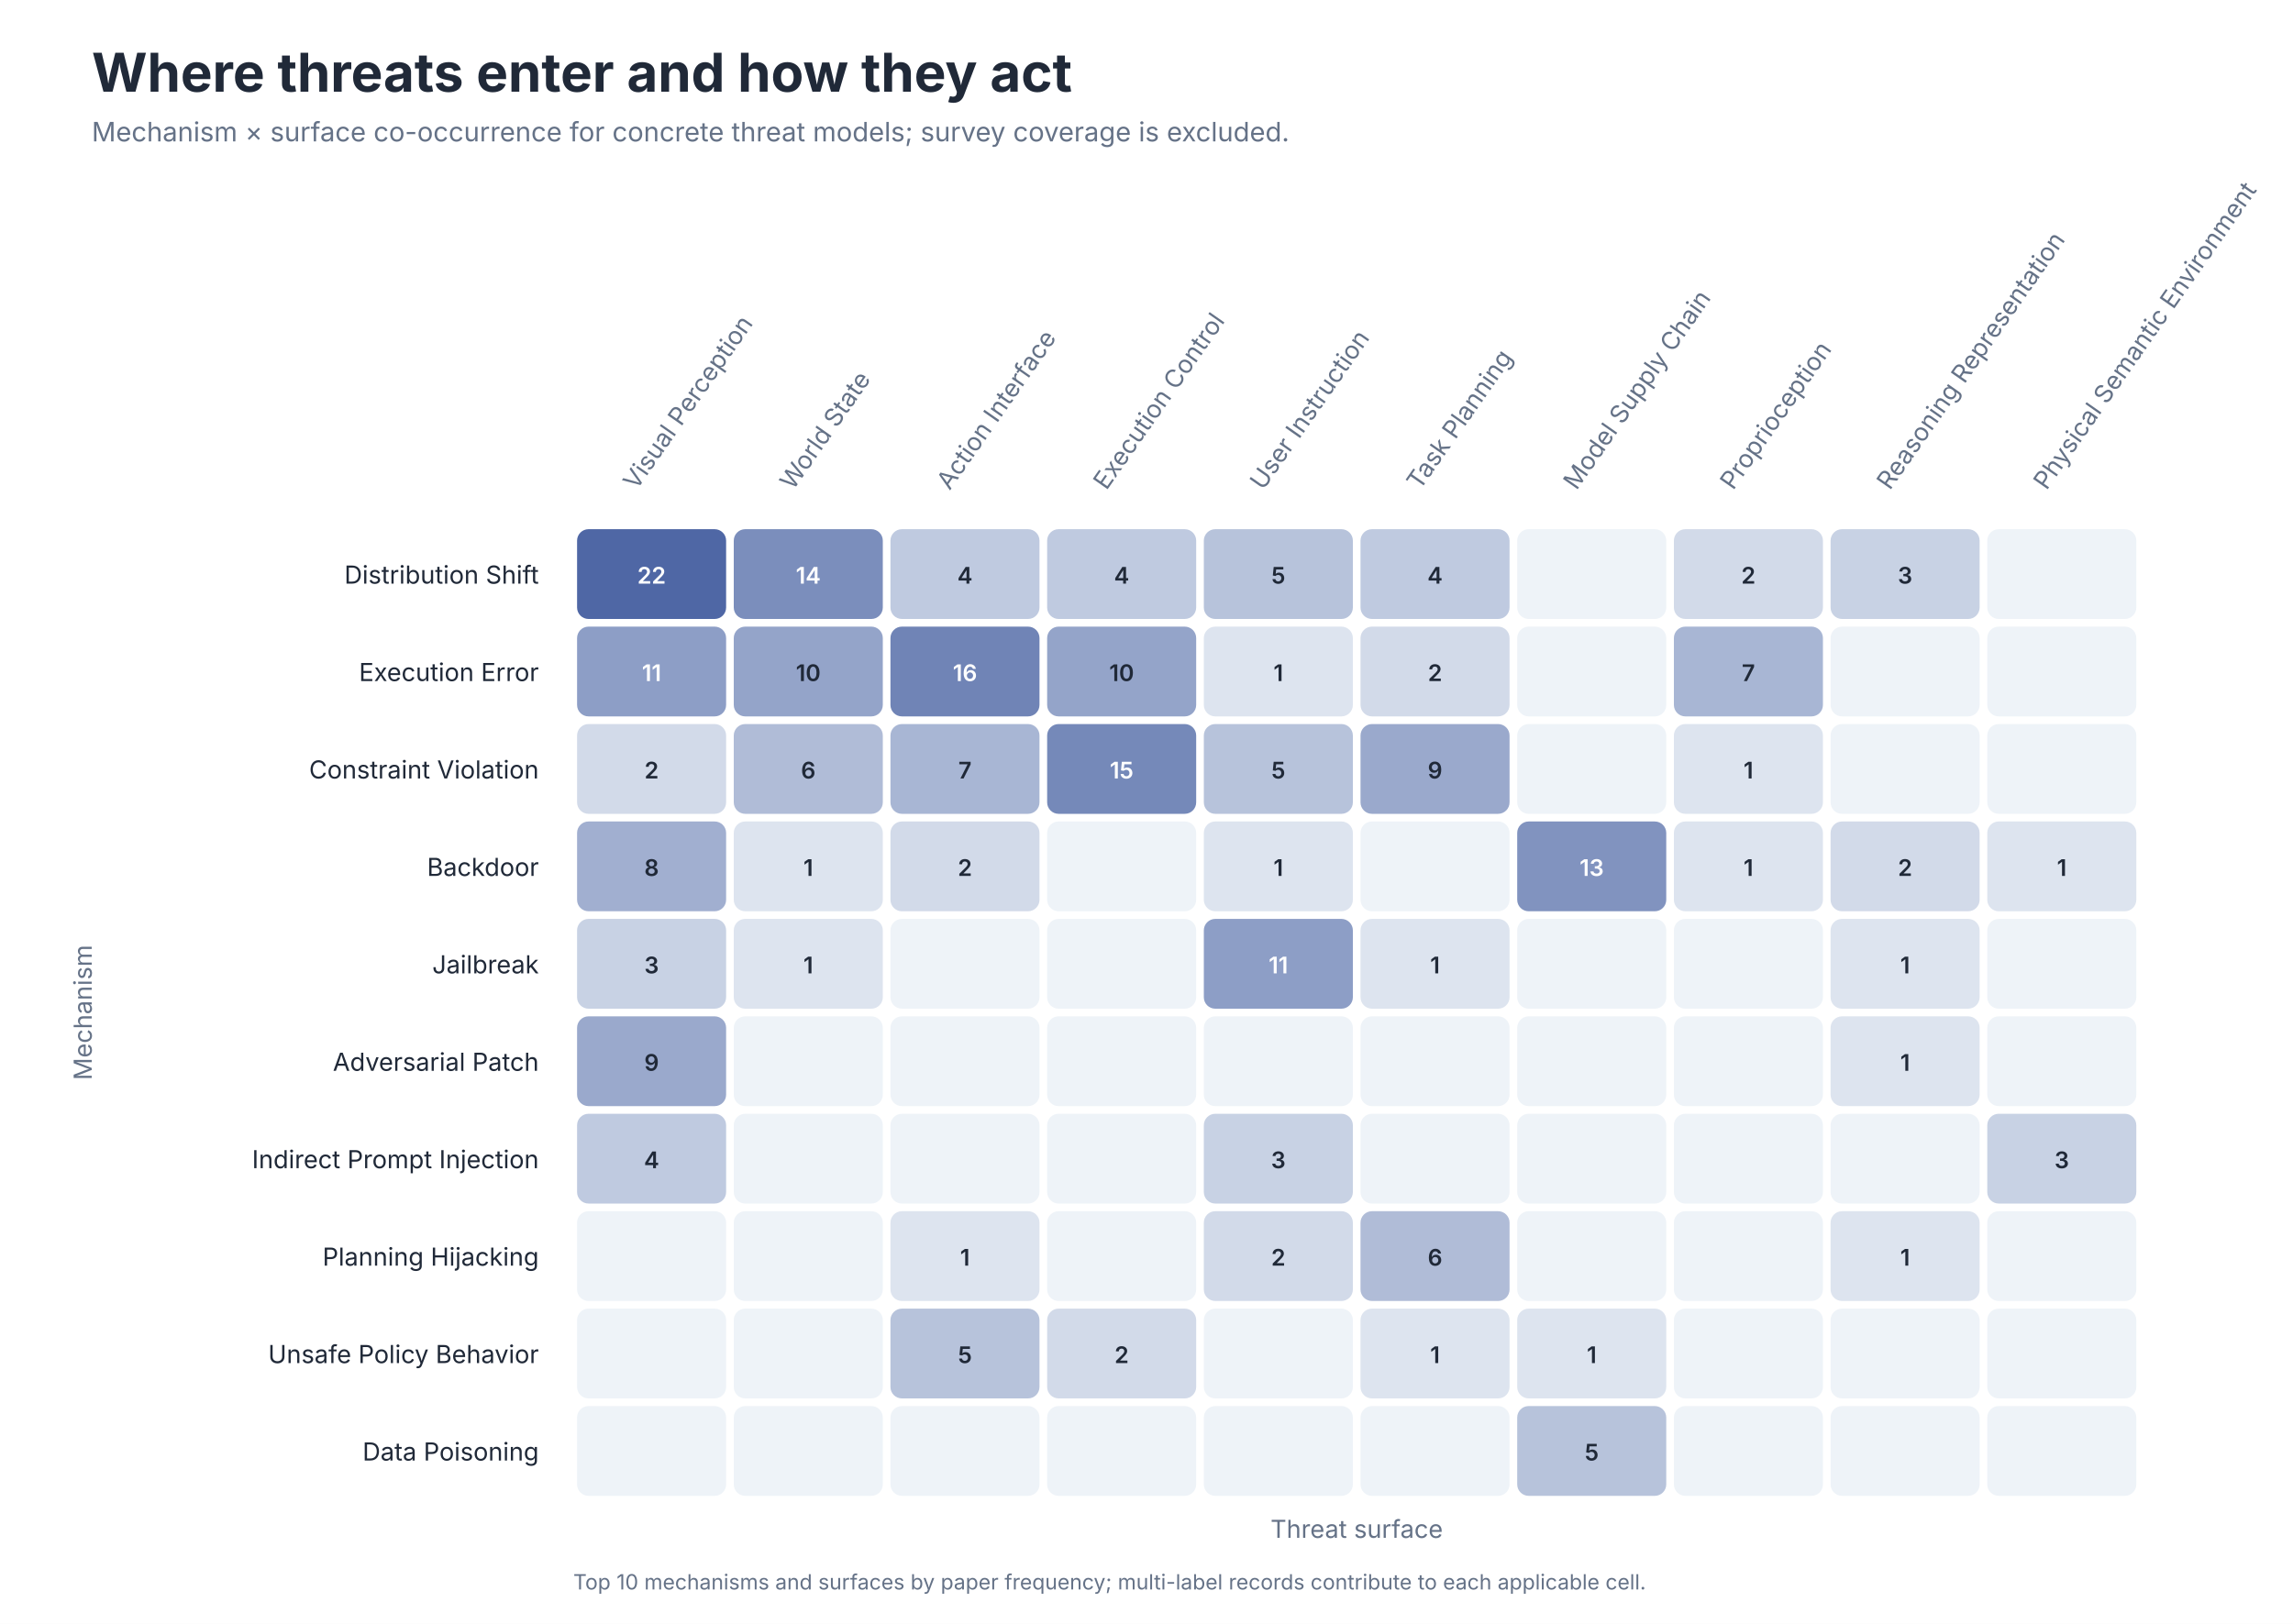
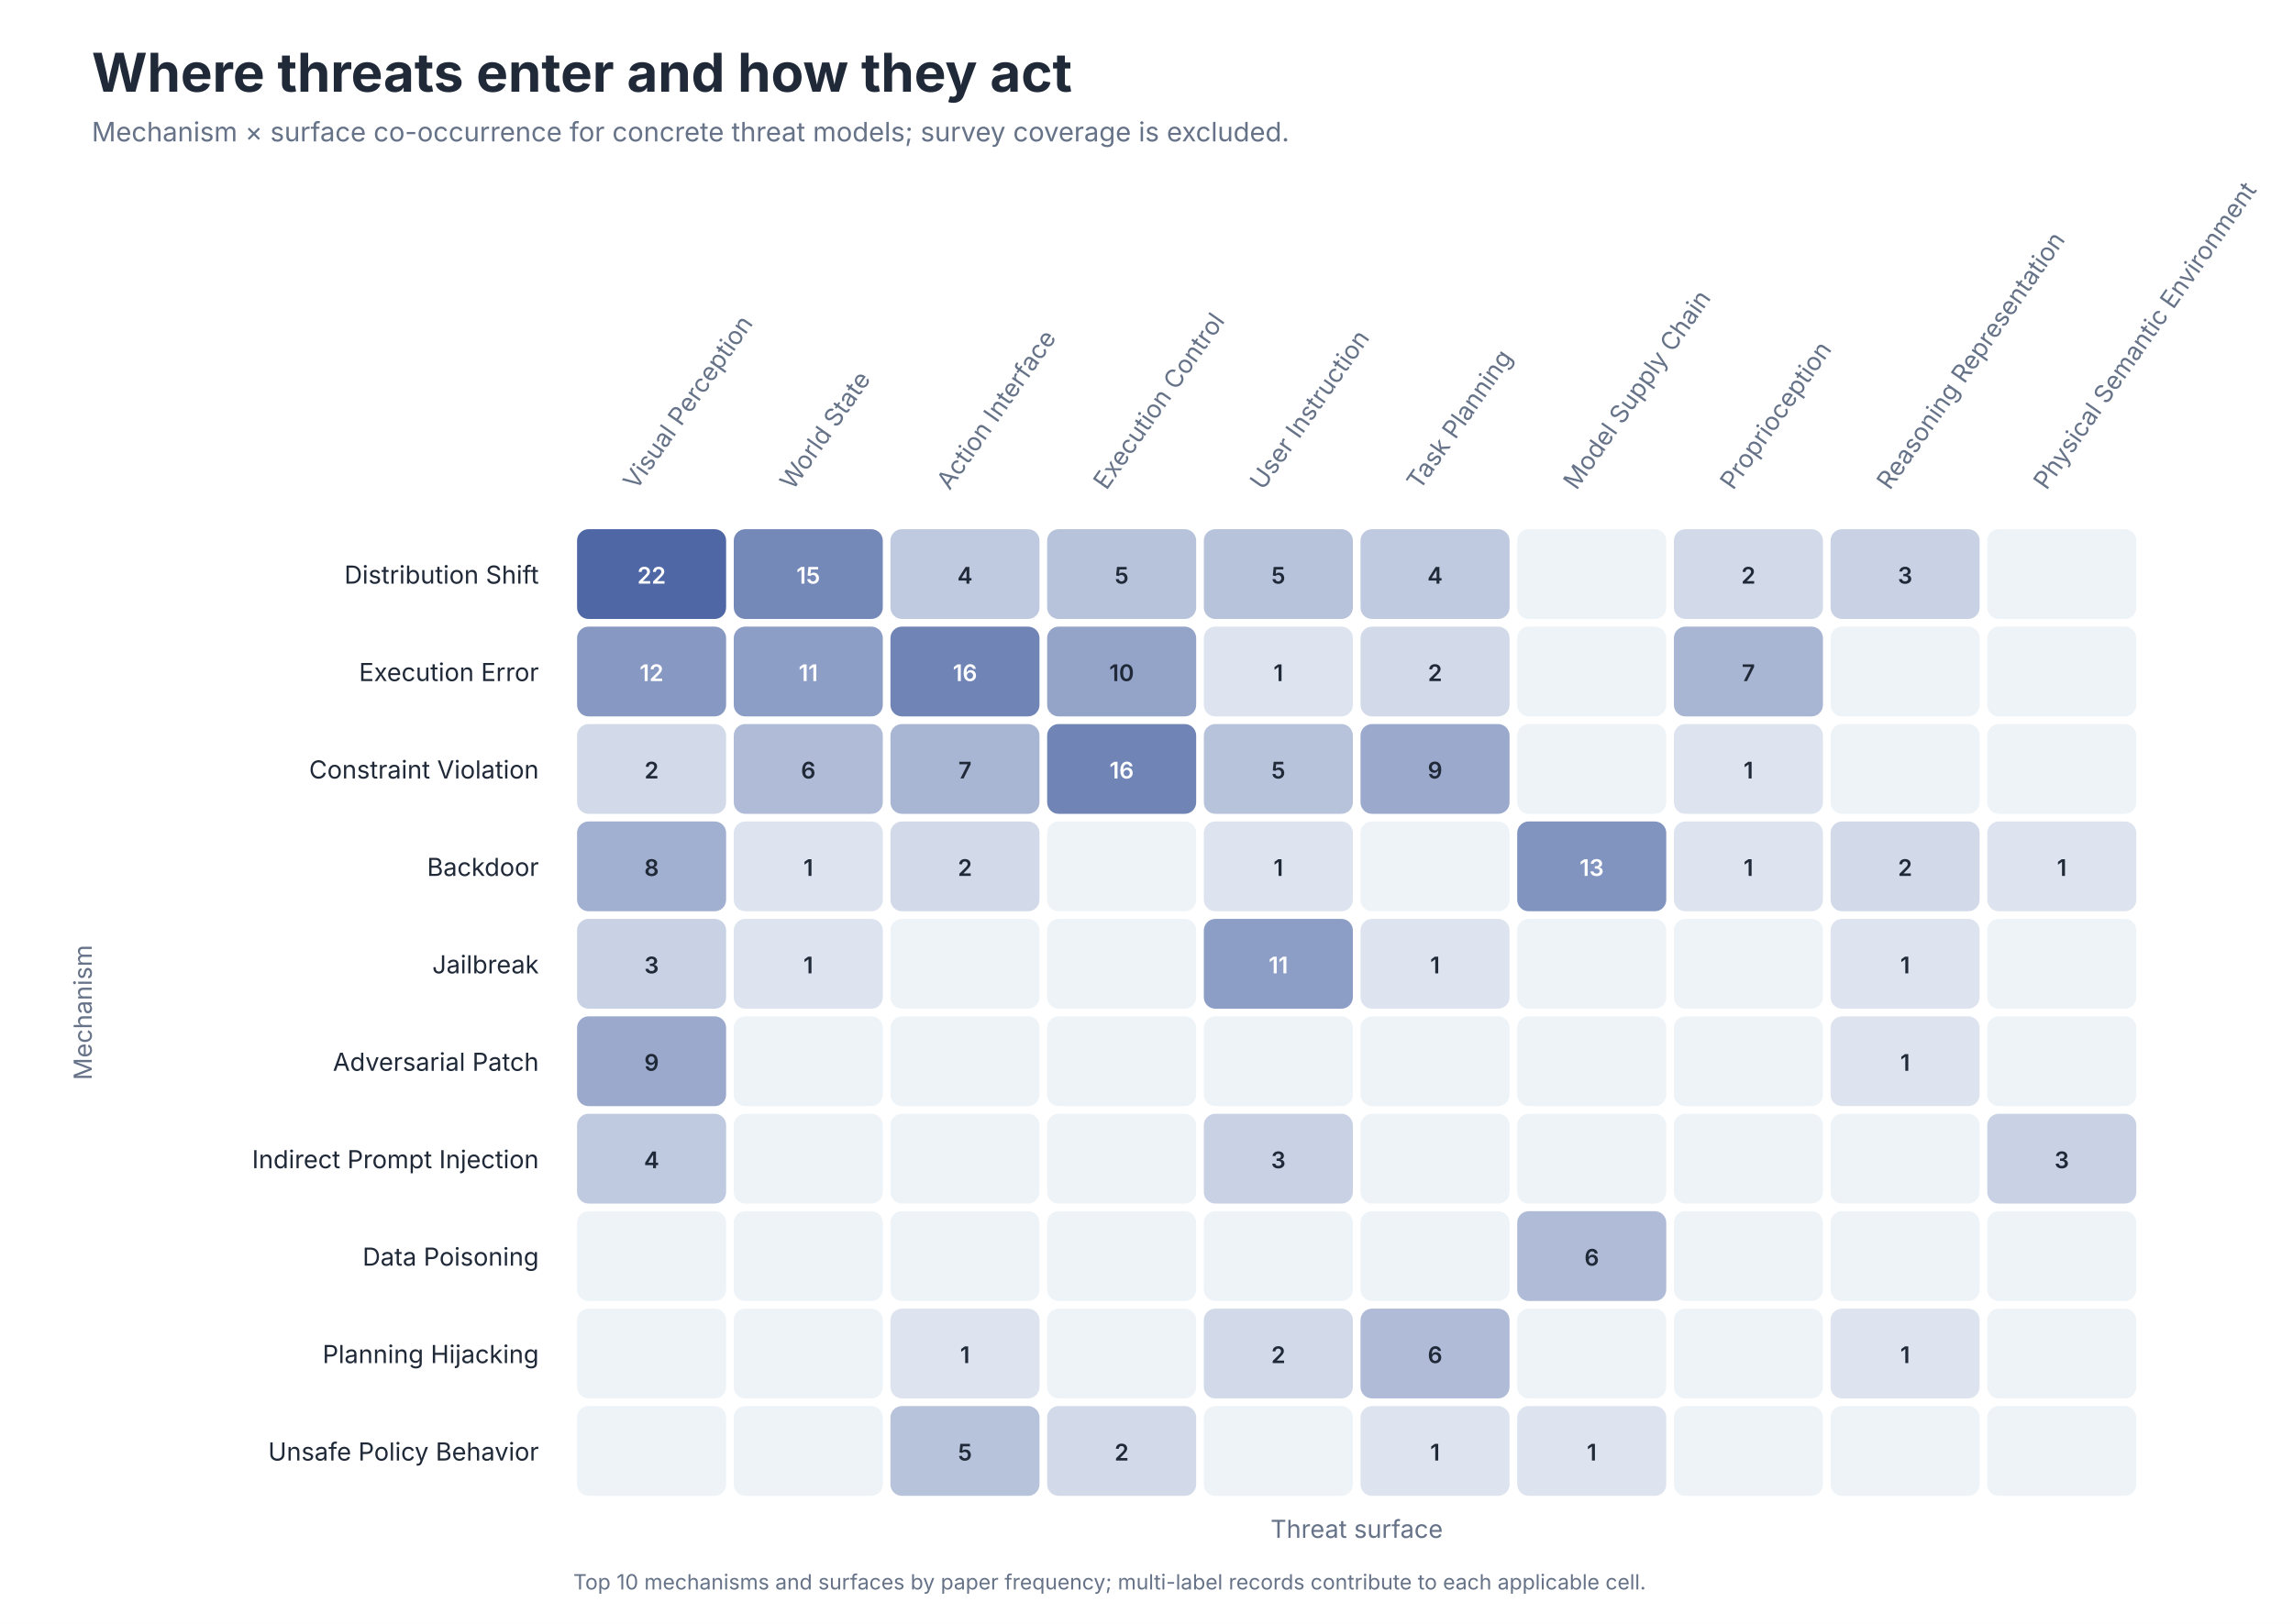
<svg xmlns="http://www.w3.org/2000/svg" role="img" aria-labelledby="title desc" viewBox="0 0 1200 850">
  <style>
text { font-family: -apple-system, BlinkMacSystemFont, 'Segoe UI', sans-serif; }
.title { font-size: 28px; font-weight: 650; fill: #202938; }
.subtitle { font-size: 14px; fill: #657287; }
.axis { font-size: 13px; fill: #657287; }
.label { font-size: 13px; fill: #202938; }
.small { font-size: 11px; fill: #657287; }
</style>
  <rect width="1200" height="850" fill="#FFFFFF" />
  <text class="title" x="48" y="48">Where threats enter and how they act</text>
  <text class="subtitle" x="48" y="74">Mechanism × surface co-occurrence for concrete threat models; survey coverage is excluded.</text>
  <text class="axis" text-anchor="start" transform="translate(333.0 257) rotate(-55)">Visual Perception</text>
  <text class="axis" text-anchor="start" transform="translate(415.0 257) rotate(-55)">World State</text>
  <text class="axis" text-anchor="start" transform="translate(497.0 257) rotate(-55)">Action Interface</text>
  <text class="axis" text-anchor="start" transform="translate(579.0 257) rotate(-55)">Execution Control</text>
  <text class="axis" text-anchor="start" transform="translate(661.0 257) rotate(-55)">User Instruction</text>
  <text class="axis" text-anchor="start" transform="translate(743.0 257) rotate(-55)">Task Planning</text>
  <text class="axis" text-anchor="start" transform="translate(825.0 257) rotate(-55)">Model Supply Chain</text>
  <text class="axis" text-anchor="start" transform="translate(907.0 257) rotate(-55)">Proprioception</text>
  <text class="axis" text-anchor="start" transform="translate(989.0 257) rotate(-55)">Reasoning Representation</text>
  <text class="axis" text-anchor="start" transform="translate(1071.0 257) rotate(-55)">Physical Semantic Environment</text>
  <text class="label" x="282" y="305.5" text-anchor="end">Distribution Shift</text>
  <rect x="302" y="277" width="78" height="47" rx="6" fill="#4F67A5" />
  <text x="341.0" y="305.5" text-anchor="middle" font-size="12" font-weight="600" fill="#FFFFFF">22</text>
-   <rect x="384" y="277" width="78" height="47" rx="6" fill="#7B8EBC" />
-   <text x="423.0" y="305.5" text-anchor="middle" font-size="12" font-weight="600" fill="#FFFFFF">14</text>
+   <rect x="384" y="277" width="78" height="47" rx="6" fill="#7589B9" />
+   <text x="423.0" y="305.5" text-anchor="middle" font-size="12" font-weight="600" fill="#FFFFFF">15</text>
  <rect x="466" y="277" width="78" height="47" rx="6" fill="#BFCAE0" />
  <text x="505.0" y="305.5" text-anchor="middle" font-size="12" font-weight="600" fill="#202938">4</text>
-   <rect x="548" y="277" width="78" height="47" rx="6" fill="#BFCAE0" />
-   <text x="587.0" y="305.5" text-anchor="middle" font-size="12" font-weight="600" fill="#202938">4</text>
+   <rect x="548" y="277" width="78" height="47" rx="6" fill="#B7C3DB" />
+   <text x="587.0" y="305.5" text-anchor="middle" font-size="12" font-weight="600" fill="#202938">5</text>
  <rect x="630" y="277" width="78" height="47" rx="6" fill="#B7C3DB" />
  <text x="669.0" y="305.5" text-anchor="middle" font-size="12" font-weight="600" fill="#202938">5</text>
  <rect x="712" y="277" width="78" height="47" rx="6" fill="#BFCAE0" />
  <text x="751.0" y="305.5" text-anchor="middle" font-size="12" font-weight="600" fill="#202938">4</text>
  <rect x="794" y="277" width="78" height="47" rx="6" fill="#EEF3F8" />
  <text x="833.0" y="305.5" text-anchor="middle" font-size="12" font-weight="600" fill="#202938" />
  <rect x="876" y="277" width="78" height="47" rx="6" fill="#D2DAE9" />
  <text x="915.0" y="305.5" text-anchor="middle" font-size="12" font-weight="600" fill="#202938">2</text>
  <rect x="958" y="277" width="78" height="47" rx="6" fill="#C8D2E4" />
  <text x="997.0" y="305.5" text-anchor="middle" font-size="12" font-weight="600" fill="#202938">3</text>
  <rect x="1040" y="277" width="78" height="47" rx="6" fill="#EEF3F8" />
  <text x="1079.0" y="305.5" text-anchor="middle" font-size="12" font-weight="600" fill="#202938" />
  <text class="label" x="282" y="356.5" text-anchor="end">Execution Error</text>
-   <rect x="302" y="328" width="78" height="47" rx="6" fill="#8D9EC6" />
-   <text x="341.0" y="356.5" text-anchor="middle" font-size="12" font-weight="600" fill="#FFFFFF">11</text>
-   <rect x="384" y="328" width="78" height="47" rx="6" fill="#94A4C9" />
-   <text x="423.0" y="356.5" text-anchor="middle" font-size="12" font-weight="600" fill="#202938">10</text>
+   <rect x="302" y="328" width="78" height="47" rx="6" fill="#8799C2" />
+   <text x="341.0" y="356.5" text-anchor="middle" font-size="12" font-weight="600" fill="#FFFFFF">12</text>
+   <rect x="384" y="328" width="78" height="47" rx="6" fill="#8D9EC6" />
+   <text x="423.0" y="356.5" text-anchor="middle" font-size="12" font-weight="600" fill="#FFFFFF">11</text>
  <rect x="466" y="328" width="78" height="47" rx="6" fill="#7084B6" />
  <text x="505.0" y="356.5" text-anchor="middle" font-size="12" font-weight="600" fill="#FFFFFF">16</text>
  <rect x="548" y="328" width="78" height="47" rx="6" fill="#94A4C9" />
  <text x="587.0" y="356.5" text-anchor="middle" font-size="12" font-weight="600" fill="#202938">10</text>
  <rect x="630" y="328" width="78" height="47" rx="6" fill="#DDE4EF" />
  <text x="669.0" y="356.5" text-anchor="middle" font-size="12" font-weight="600" fill="#202938">1</text>
  <rect x="712" y="328" width="78" height="47" rx="6" fill="#D2DAE9" />
  <text x="751.0" y="356.5" text-anchor="middle" font-size="12" font-weight="600" fill="#202938">2</text>
  <rect x="794" y="328" width="78" height="47" rx="6" fill="#EEF3F8" />
  <text x="833.0" y="356.5" text-anchor="middle" font-size="12" font-weight="600" fill="#202938" />
  <rect x="876" y="328" width="78" height="47" rx="6" fill="#A8B6D4" />
  <text x="915.0" y="356.5" text-anchor="middle" font-size="12" font-weight="600" fill="#202938">7</text>
  <rect x="958" y="328" width="78" height="47" rx="6" fill="#EEF3F8" />
  <text x="997.0" y="356.5" text-anchor="middle" font-size="12" font-weight="600" fill="#202938" />
  <rect x="1040" y="328" width="78" height="47" rx="6" fill="#EEF3F8" />
  <text x="1079.0" y="356.5" text-anchor="middle" font-size="12" font-weight="600" fill="#202938" />
  <text class="label" x="282" y="407.5" text-anchor="end">Constraint Violation</text>
  <rect x="302" y="379" width="78" height="47" rx="6" fill="#D2DAE9" />
  <text x="341.0" y="407.5" text-anchor="middle" font-size="12" font-weight="600" fill="#202938">2</text>
  <rect x="384" y="379" width="78" height="47" rx="6" fill="#B0BCD7" />
  <text x="423.0" y="407.5" text-anchor="middle" font-size="12" font-weight="600" fill="#202938">6</text>
  <rect x="466" y="379" width="78" height="47" rx="6" fill="#A8B6D4" />
  <text x="505.0" y="407.5" text-anchor="middle" font-size="12" font-weight="600" fill="#202938">7</text>
-   <rect x="548" y="379" width="78" height="47" rx="6" fill="#7589B9" />
-   <text x="587.0" y="407.5" text-anchor="middle" font-size="12" font-weight="600" fill="#FFFFFF">15</text>
+   <rect x="548" y="379" width="78" height="47" rx="6" fill="#7084B6" />
+   <text x="587.0" y="407.5" text-anchor="middle" font-size="12" font-weight="600" fill="#FFFFFF">16</text>
  <rect x="630" y="379" width="78" height="47" rx="6" fill="#B7C3DB" />
  <text x="669.0" y="407.5" text-anchor="middle" font-size="12" font-weight="600" fill="#202938">5</text>
  <rect x="712" y="379" width="78" height="47" rx="6" fill="#9AA9CC" />
  <text x="751.0" y="407.5" text-anchor="middle" font-size="12" font-weight="600" fill="#202938">9</text>
  <rect x="794" y="379" width="78" height="47" rx="6" fill="#EEF3F8" />
  <text x="833.0" y="407.5" text-anchor="middle" font-size="12" font-weight="600" fill="#202938" />
  <rect x="876" y="379" width="78" height="47" rx="6" fill="#DDE4EF" />
  <text x="915.0" y="407.5" text-anchor="middle" font-size="12" font-weight="600" fill="#202938">1</text>
  <rect x="958" y="379" width="78" height="47" rx="6" fill="#EEF3F8" />
  <text x="997.0" y="407.5" text-anchor="middle" font-size="12" font-weight="600" fill="#202938" />
  <rect x="1040" y="379" width="78" height="47" rx="6" fill="#EEF3F8" />
  <text x="1079.0" y="407.5" text-anchor="middle" font-size="12" font-weight="600" fill="#202938" />
  <text class="label" x="282" y="458.5" text-anchor="end">Backdoor</text>
  <rect x="302" y="430" width="78" height="47" rx="6" fill="#A1AFD0" />
  <text x="341.0" y="458.5" text-anchor="middle" font-size="12" font-weight="600" fill="#202938">8</text>
  <rect x="384" y="430" width="78" height="47" rx="6" fill="#DDE4EF" />
  <text x="423.0" y="458.5" text-anchor="middle" font-size="12" font-weight="600" fill="#202938">1</text>
  <rect x="466" y="430" width="78" height="47" rx="6" fill="#D2DAE9" />
  <text x="505.0" y="458.5" text-anchor="middle" font-size="12" font-weight="600" fill="#202938">2</text>
  <rect x="548" y="430" width="78" height="47" rx="6" fill="#EEF3F8" />
  <text x="587.0" y="458.5" text-anchor="middle" font-size="12" font-weight="600" fill="#202938" />
  <rect x="630" y="430" width="78" height="47" rx="6" fill="#DDE4EF" />
  <text x="669.0" y="458.5" text-anchor="middle" font-size="12" font-weight="600" fill="#202938">1</text>
  <rect x="712" y="430" width="78" height="47" rx="6" fill="#EEF3F8" />
  <text x="751.0" y="458.5" text-anchor="middle" font-size="12" font-weight="600" fill="#202938" />
  <rect x="794" y="430" width="78" height="47" rx="6" fill="#8193BF" />
  <text x="833.0" y="458.5" text-anchor="middle" font-size="12" font-weight="600" fill="#FFFFFF">13</text>
  <rect x="876" y="430" width="78" height="47" rx="6" fill="#DDE4EF" />
  <text x="915.0" y="458.5" text-anchor="middle" font-size="12" font-weight="600" fill="#202938">1</text>
  <rect x="958" y="430" width="78" height="47" rx="6" fill="#D2DAE9" />
  <text x="997.0" y="458.5" text-anchor="middle" font-size="12" font-weight="600" fill="#202938">2</text>
  <rect x="1040" y="430" width="78" height="47" rx="6" fill="#DDE4EF" />
  <text x="1079.0" y="458.5" text-anchor="middle" font-size="12" font-weight="600" fill="#202938">1</text>
  <text class="label" x="282" y="509.5" text-anchor="end">Jailbreak</text>
  <rect x="302" y="481" width="78" height="47" rx="6" fill="#C8D2E4" />
  <text x="341.0" y="509.5" text-anchor="middle" font-size="12" font-weight="600" fill="#202938">3</text>
  <rect x="384" y="481" width="78" height="47" rx="6" fill="#DDE4EF" />
  <text x="423.0" y="509.5" text-anchor="middle" font-size="12" font-weight="600" fill="#202938">1</text>
  <rect x="466" y="481" width="78" height="47" rx="6" fill="#EEF3F8" />
  <text x="505.0" y="509.5" text-anchor="middle" font-size="12" font-weight="600" fill="#202938" />
  <rect x="548" y="481" width="78" height="47" rx="6" fill="#EEF3F8" />
  <text x="587.0" y="509.5" text-anchor="middle" font-size="12" font-weight="600" fill="#202938" />
  <rect x="630" y="481" width="78" height="47" rx="6" fill="#8D9EC6" />
  <text x="669.0" y="509.5" text-anchor="middle" font-size="12" font-weight="600" fill="#FFFFFF">11</text>
  <rect x="712" y="481" width="78" height="47" rx="6" fill="#DDE4EF" />
  <text x="751.0" y="509.5" text-anchor="middle" font-size="12" font-weight="600" fill="#202938">1</text>
  <rect x="794" y="481" width="78" height="47" rx="6" fill="#EEF3F8" />
  <text x="833.0" y="509.5" text-anchor="middle" font-size="12" font-weight="600" fill="#202938" />
  <rect x="876" y="481" width="78" height="47" rx="6" fill="#EEF3F8" />
  <text x="915.0" y="509.5" text-anchor="middle" font-size="12" font-weight="600" fill="#202938" />
  <rect x="958" y="481" width="78" height="47" rx="6" fill="#DDE4EF" />
  <text x="997.0" y="509.5" text-anchor="middle" font-size="12" font-weight="600" fill="#202938">1</text>
  <rect x="1040" y="481" width="78" height="47" rx="6" fill="#EEF3F8" />
  <text x="1079.0" y="509.5" text-anchor="middle" font-size="12" font-weight="600" fill="#202938" />
  <text class="label" x="282" y="560.5" text-anchor="end">Adversarial Patch</text>
  <rect x="302" y="532" width="78" height="47" rx="6" fill="#9AA9CC" />
  <text x="341.0" y="560.5" text-anchor="middle" font-size="12" font-weight="600" fill="#202938">9</text>
  <rect x="384" y="532" width="78" height="47" rx="6" fill="#EEF3F8" />
  <text x="423.0" y="560.5" text-anchor="middle" font-size="12" font-weight="600" fill="#202938" />
  <rect x="466" y="532" width="78" height="47" rx="6" fill="#EEF3F8" />
  <text x="505.0" y="560.5" text-anchor="middle" font-size="12" font-weight="600" fill="#202938" />
  <rect x="548" y="532" width="78" height="47" rx="6" fill="#EEF3F8" />
  <text x="587.0" y="560.5" text-anchor="middle" font-size="12" font-weight="600" fill="#202938" />
  <rect x="630" y="532" width="78" height="47" rx="6" fill="#EEF3F8" />
  <text x="669.0" y="560.5" text-anchor="middle" font-size="12" font-weight="600" fill="#202938" />
  <rect x="712" y="532" width="78" height="47" rx="6" fill="#EEF3F8" />
  <text x="751.0" y="560.5" text-anchor="middle" font-size="12" font-weight="600" fill="#202938" />
  <rect x="794" y="532" width="78" height="47" rx="6" fill="#EEF3F8" />
  <text x="833.0" y="560.5" text-anchor="middle" font-size="12" font-weight="600" fill="#202938" />
  <rect x="876" y="532" width="78" height="47" rx="6" fill="#EEF3F8" />
  <text x="915.0" y="560.5" text-anchor="middle" font-size="12" font-weight="600" fill="#202938" />
  <rect x="958" y="532" width="78" height="47" rx="6" fill="#DDE4EF" />
  <text x="997.0" y="560.5" text-anchor="middle" font-size="12" font-weight="600" fill="#202938">1</text>
  <rect x="1040" y="532" width="78" height="47" rx="6" fill="#EEF3F8" />
  <text x="1079.0" y="560.5" text-anchor="middle" font-size="12" font-weight="600" fill="#202938" />
  <text class="label" x="282" y="611.5" text-anchor="end">Indirect Prompt Injection</text>
  <rect x="302" y="583" width="78" height="47" rx="6" fill="#BFCAE0" />
  <text x="341.0" y="611.5" text-anchor="middle" font-size="12" font-weight="600" fill="#202938">4</text>
  <rect x="384" y="583" width="78" height="47" rx="6" fill="#EEF3F8" />
  <text x="423.0" y="611.5" text-anchor="middle" font-size="12" font-weight="600" fill="#202938" />
  <rect x="466" y="583" width="78" height="47" rx="6" fill="#EEF3F8" />
  <text x="505.0" y="611.5" text-anchor="middle" font-size="12" font-weight="600" fill="#202938" />
  <rect x="548" y="583" width="78" height="47" rx="6" fill="#EEF3F8" />
  <text x="587.0" y="611.5" text-anchor="middle" font-size="12" font-weight="600" fill="#202938" />
  <rect x="630" y="583" width="78" height="47" rx="6" fill="#C8D2E4" />
  <text x="669.0" y="611.5" text-anchor="middle" font-size="12" font-weight="600" fill="#202938">3</text>
  <rect x="712" y="583" width="78" height="47" rx="6" fill="#EEF3F8" />
  <text x="751.0" y="611.5" text-anchor="middle" font-size="12" font-weight="600" fill="#202938" />
  <rect x="794" y="583" width="78" height="47" rx="6" fill="#EEF3F8" />
  <text x="833.0" y="611.5" text-anchor="middle" font-size="12" font-weight="600" fill="#202938" />
  <rect x="876" y="583" width="78" height="47" rx="6" fill="#EEF3F8" />
  <text x="915.0" y="611.5" text-anchor="middle" font-size="12" font-weight="600" fill="#202938" />
  <rect x="958" y="583" width="78" height="47" rx="6" fill="#EEF3F8" />
  <text x="997.0" y="611.5" text-anchor="middle" font-size="12" font-weight="600" fill="#202938" />
  <rect x="1040" y="583" width="78" height="47" rx="6" fill="#C8D2E4" />
  <text x="1079.0" y="611.5" text-anchor="middle" font-size="12" font-weight="600" fill="#202938">3</text>
-   <text class="label" x="282" y="662.5" text-anchor="end">Planning Hijacking</text>
+   <text class="label" x="282" y="662.5" text-anchor="end">Data Poisoning</text>
  <rect x="302" y="634" width="78" height="47" rx="6" fill="#EEF3F8" />
  <text x="341.0" y="662.5" text-anchor="middle" font-size="12" font-weight="600" fill="#202938" />
  <rect x="384" y="634" width="78" height="47" rx="6" fill="#EEF3F8" />
  <text x="423.0" y="662.5" text-anchor="middle" font-size="12" font-weight="600" fill="#202938" />
-   <rect x="466" y="634" width="78" height="47" rx="6" fill="#DDE4EF" />
-   <text x="505.0" y="662.5" text-anchor="middle" font-size="12" font-weight="600" fill="#202938">1</text>
+   <rect x="466" y="634" width="78" height="47" rx="6" fill="#EEF3F8" />
+   <text x="505.0" y="662.5" text-anchor="middle" font-size="12" font-weight="600" fill="#202938" />
  <rect x="548" y="634" width="78" height="47" rx="6" fill="#EEF3F8" />
  <text x="587.0" y="662.5" text-anchor="middle" font-size="12" font-weight="600" fill="#202938" />
-   <rect x="630" y="634" width="78" height="47" rx="6" fill="#D2DAE9" />
-   <text x="669.0" y="662.5" text-anchor="middle" font-size="12" font-weight="600" fill="#202938">2</text>
-   <rect x="712" y="634" width="78" height="47" rx="6" fill="#B0BCD7" />
-   <text x="751.0" y="662.5" text-anchor="middle" font-size="12" font-weight="600" fill="#202938">6</text>
-   <rect x="794" y="634" width="78" height="47" rx="6" fill="#EEF3F8" />
-   <text x="833.0" y="662.5" text-anchor="middle" font-size="12" font-weight="600" fill="#202938" />
+   <rect x="630" y="634" width="78" height="47" rx="6" fill="#EEF3F8" />
+   <text x="669.0" y="662.5" text-anchor="middle" font-size="12" font-weight="600" fill="#202938" />
+   <rect x="712" y="634" width="78" height="47" rx="6" fill="#EEF3F8" />
+   <text x="751.0" y="662.5" text-anchor="middle" font-size="12" font-weight="600" fill="#202938" />
+   <rect x="794" y="634" width="78" height="47" rx="6" fill="#B0BCD7" />
+   <text x="833.0" y="662.5" text-anchor="middle" font-size="12" font-weight="600" fill="#202938">6</text>
  <rect x="876" y="634" width="78" height="47" rx="6" fill="#EEF3F8" />
  <text x="915.0" y="662.5" text-anchor="middle" font-size="12" font-weight="600" fill="#202938" />
-   <rect x="958" y="634" width="78" height="47" rx="6" fill="#DDE4EF" />
-   <text x="997.0" y="662.5" text-anchor="middle" font-size="12" font-weight="600" fill="#202938">1</text>
+   <rect x="958" y="634" width="78" height="47" rx="6" fill="#EEF3F8" />
+   <text x="997.0" y="662.5" text-anchor="middle" font-size="12" font-weight="600" fill="#202938" />
  <rect x="1040" y="634" width="78" height="47" rx="6" fill="#EEF3F8" />
  <text x="1079.0" y="662.5" text-anchor="middle" font-size="12" font-weight="600" fill="#202938" />
-   <text class="label" x="282" y="713.5" text-anchor="end">Unsafe Policy Behavior</text>
+   <text class="label" x="282" y="713.5" text-anchor="end">Planning Hijacking</text>
  <rect x="302" y="685" width="78" height="47" rx="6" fill="#EEF3F8" />
  <text x="341.0" y="713.5" text-anchor="middle" font-size="12" font-weight="600" fill="#202938" />
  <rect x="384" y="685" width="78" height="47" rx="6" fill="#EEF3F8" />
  <text x="423.0" y="713.5" text-anchor="middle" font-size="12" font-weight="600" fill="#202938" />
-   <rect x="466" y="685" width="78" height="47" rx="6" fill="#B7C3DB" />
-   <text x="505.0" y="713.5" text-anchor="middle" font-size="12" font-weight="600" fill="#202938">5</text>
-   <rect x="548" y="685" width="78" height="47" rx="6" fill="#D2DAE9" />
-   <text x="587.0" y="713.5" text-anchor="middle" font-size="12" font-weight="600" fill="#202938">2</text>
-   <rect x="630" y="685" width="78" height="47" rx="6" fill="#EEF3F8" />
-   <text x="669.0" y="713.5" text-anchor="middle" font-size="12" font-weight="600" fill="#202938" />
-   <rect x="712" y="685" width="78" height="47" rx="6" fill="#DDE4EF" />
-   <text x="751.0" y="713.5" text-anchor="middle" font-size="12" font-weight="600" fill="#202938">1</text>
-   <rect x="794" y="685" width="78" height="47" rx="6" fill="#DDE4EF" />
-   <text x="833.0" y="713.5" text-anchor="middle" font-size="12" font-weight="600" fill="#202938">1</text>
+   <rect x="466" y="685" width="78" height="47" rx="6" fill="#DDE4EF" />
+   <text x="505.0" y="713.5" text-anchor="middle" font-size="12" font-weight="600" fill="#202938">1</text>
+   <rect x="548" y="685" width="78" height="47" rx="6" fill="#EEF3F8" />
+   <text x="587.0" y="713.5" text-anchor="middle" font-size="12" font-weight="600" fill="#202938" />
+   <rect x="630" y="685" width="78" height="47" rx="6" fill="#D2DAE9" />
+   <text x="669.0" y="713.5" text-anchor="middle" font-size="12" font-weight="600" fill="#202938">2</text>
+   <rect x="712" y="685" width="78" height="47" rx="6" fill="#B0BCD7" />
+   <text x="751.0" y="713.5" text-anchor="middle" font-size="12" font-weight="600" fill="#202938">6</text>
+   <rect x="794" y="685" width="78" height="47" rx="6" fill="#EEF3F8" />
+   <text x="833.0" y="713.5" text-anchor="middle" font-size="12" font-weight="600" fill="#202938" />
  <rect x="876" y="685" width="78" height="47" rx="6" fill="#EEF3F8" />
  <text x="915.0" y="713.5" text-anchor="middle" font-size="12" font-weight="600" fill="#202938" />
-   <rect x="958" y="685" width="78" height="47" rx="6" fill="#EEF3F8" />
-   <text x="997.0" y="713.5" text-anchor="middle" font-size="12" font-weight="600" fill="#202938" />
+   <rect x="958" y="685" width="78" height="47" rx="6" fill="#DDE4EF" />
+   <text x="997.0" y="713.5" text-anchor="middle" font-size="12" font-weight="600" fill="#202938">1</text>
  <rect x="1040" y="685" width="78" height="47" rx="6" fill="#EEF3F8" />
  <text x="1079.0" y="713.5" text-anchor="middle" font-size="12" font-weight="600" fill="#202938" />
-   <text class="label" x="282" y="764.5" text-anchor="end">Data Poisoning</text>
+   <text class="label" x="282" y="764.5" text-anchor="end">Unsafe Policy Behavior</text>
  <rect x="302" y="736" width="78" height="47" rx="6" fill="#EEF3F8" />
  <text x="341.0" y="764.5" text-anchor="middle" font-size="12" font-weight="600" fill="#202938" />
  <rect x="384" y="736" width="78" height="47" rx="6" fill="#EEF3F8" />
  <text x="423.0" y="764.5" text-anchor="middle" font-size="12" font-weight="600" fill="#202938" />
-   <rect x="466" y="736" width="78" height="47" rx="6" fill="#EEF3F8" />
-   <text x="505.0" y="764.5" text-anchor="middle" font-size="12" font-weight="600" fill="#202938" />
-   <rect x="548" y="736" width="78" height="47" rx="6" fill="#EEF3F8" />
-   <text x="587.0" y="764.5" text-anchor="middle" font-size="12" font-weight="600" fill="#202938" />
+   <rect x="466" y="736" width="78" height="47" rx="6" fill="#B7C3DB" />
+   <text x="505.0" y="764.5" text-anchor="middle" font-size="12" font-weight="600" fill="#202938">5</text>
+   <rect x="548" y="736" width="78" height="47" rx="6" fill="#D2DAE9" />
+   <text x="587.0" y="764.5" text-anchor="middle" font-size="12" font-weight="600" fill="#202938">2</text>
  <rect x="630" y="736" width="78" height="47" rx="6" fill="#EEF3F8" />
  <text x="669.0" y="764.5" text-anchor="middle" font-size="12" font-weight="600" fill="#202938" />
-   <rect x="712" y="736" width="78" height="47" rx="6" fill="#EEF3F8" />
-   <text x="751.0" y="764.5" text-anchor="middle" font-size="12" font-weight="600" fill="#202938" />
-   <rect x="794" y="736" width="78" height="47" rx="6" fill="#B7C3DB" />
-   <text x="833.0" y="764.5" text-anchor="middle" font-size="12" font-weight="600" fill="#202938">5</text>
+   <rect x="712" y="736" width="78" height="47" rx="6" fill="#DDE4EF" />
+   <text x="751.0" y="764.5" text-anchor="middle" font-size="12" font-weight="600" fill="#202938">1</text>
+   <rect x="794" y="736" width="78" height="47" rx="6" fill="#DDE4EF" />
+   <text x="833.0" y="764.5" text-anchor="middle" font-size="12" font-weight="600" fill="#202938">1</text>
  <rect x="876" y="736" width="78" height="47" rx="6" fill="#EEF3F8" />
  <text x="915.0" y="764.5" text-anchor="middle" font-size="12" font-weight="600" fill="#202938" />
  <rect x="958" y="736" width="78" height="47" rx="6" fill="#EEF3F8" />
  <text x="997.0" y="764.5" text-anchor="middle" font-size="12" font-weight="600" fill="#202938" />
  <rect x="1040" y="736" width="78" height="47" rx="6" fill="#EEF3F8" />
  <text x="1079.0" y="764.5" text-anchor="middle" font-size="12" font-weight="600" fill="#202938" />
  <text class="axis" x="710" y="805" text-anchor="middle">Threat surface</text>
  <text class="axis" transform="translate(48 530) rotate(-90)" text-anchor="middle">Mechanism</text>
  <text class="small" x="300" y="832">Top 10 mechanisms and surfaces by paper frequency; multi-label records contribute to each applicable cell.</text>
</svg>
